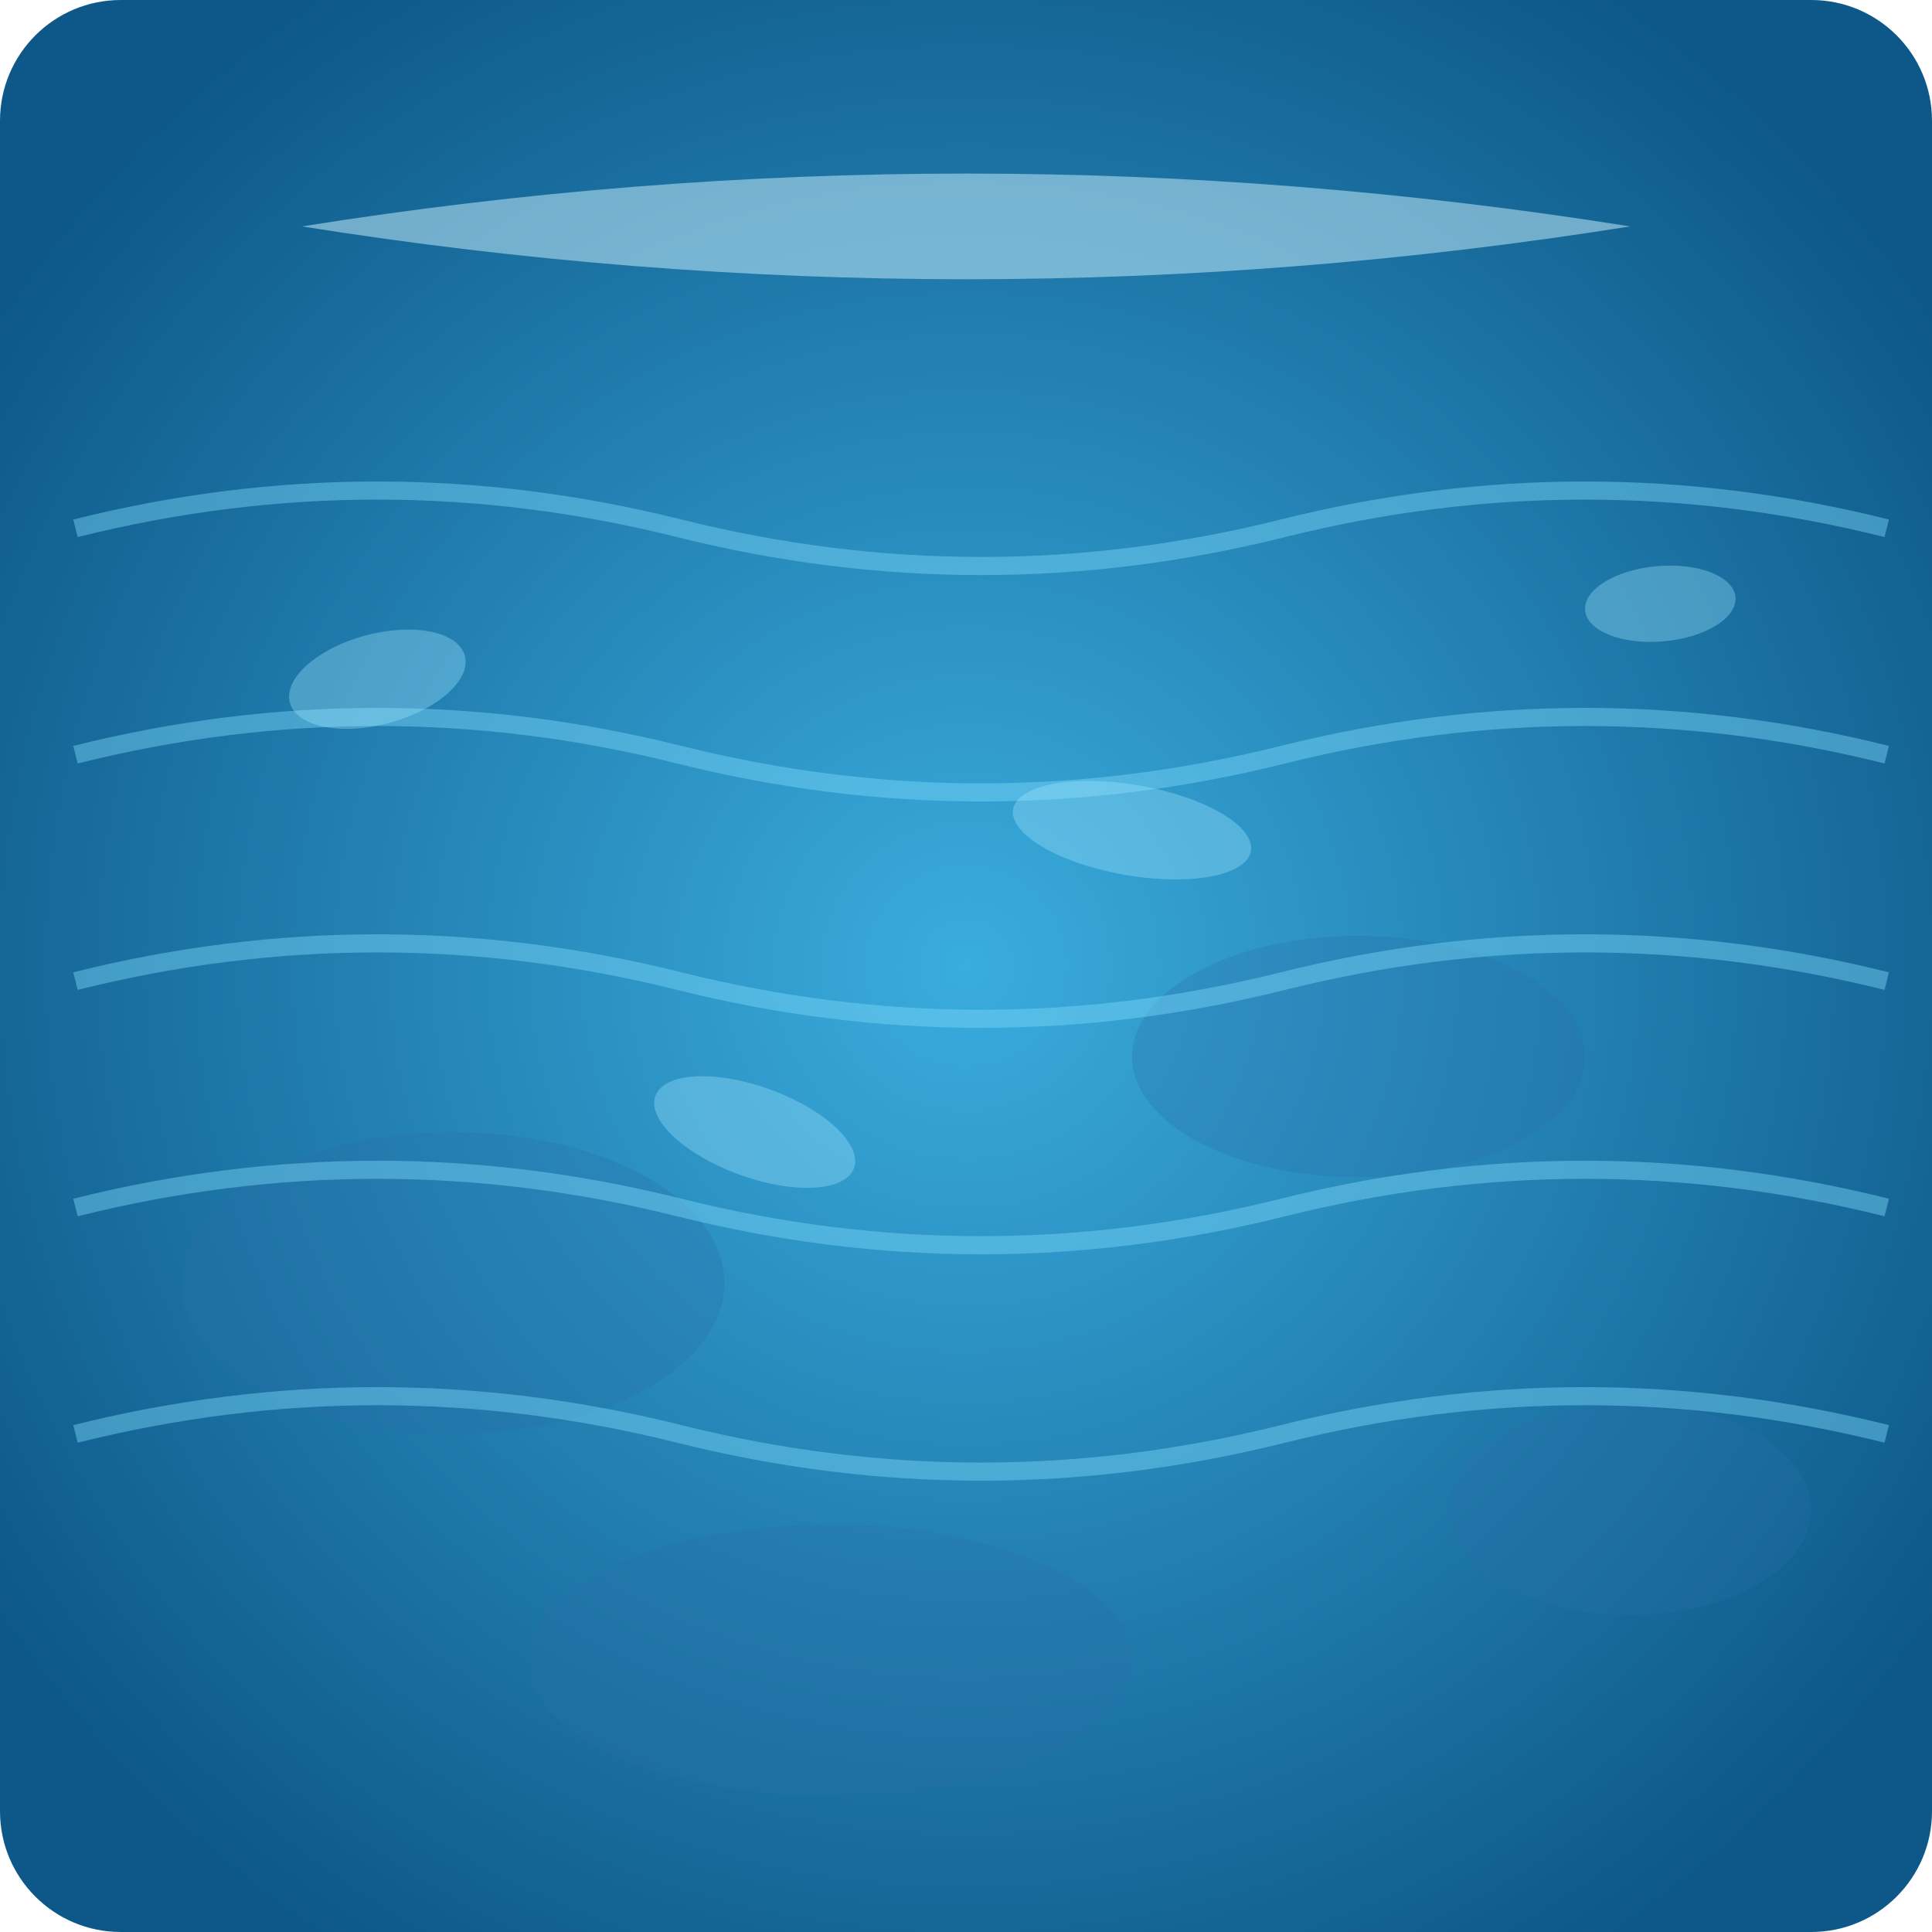
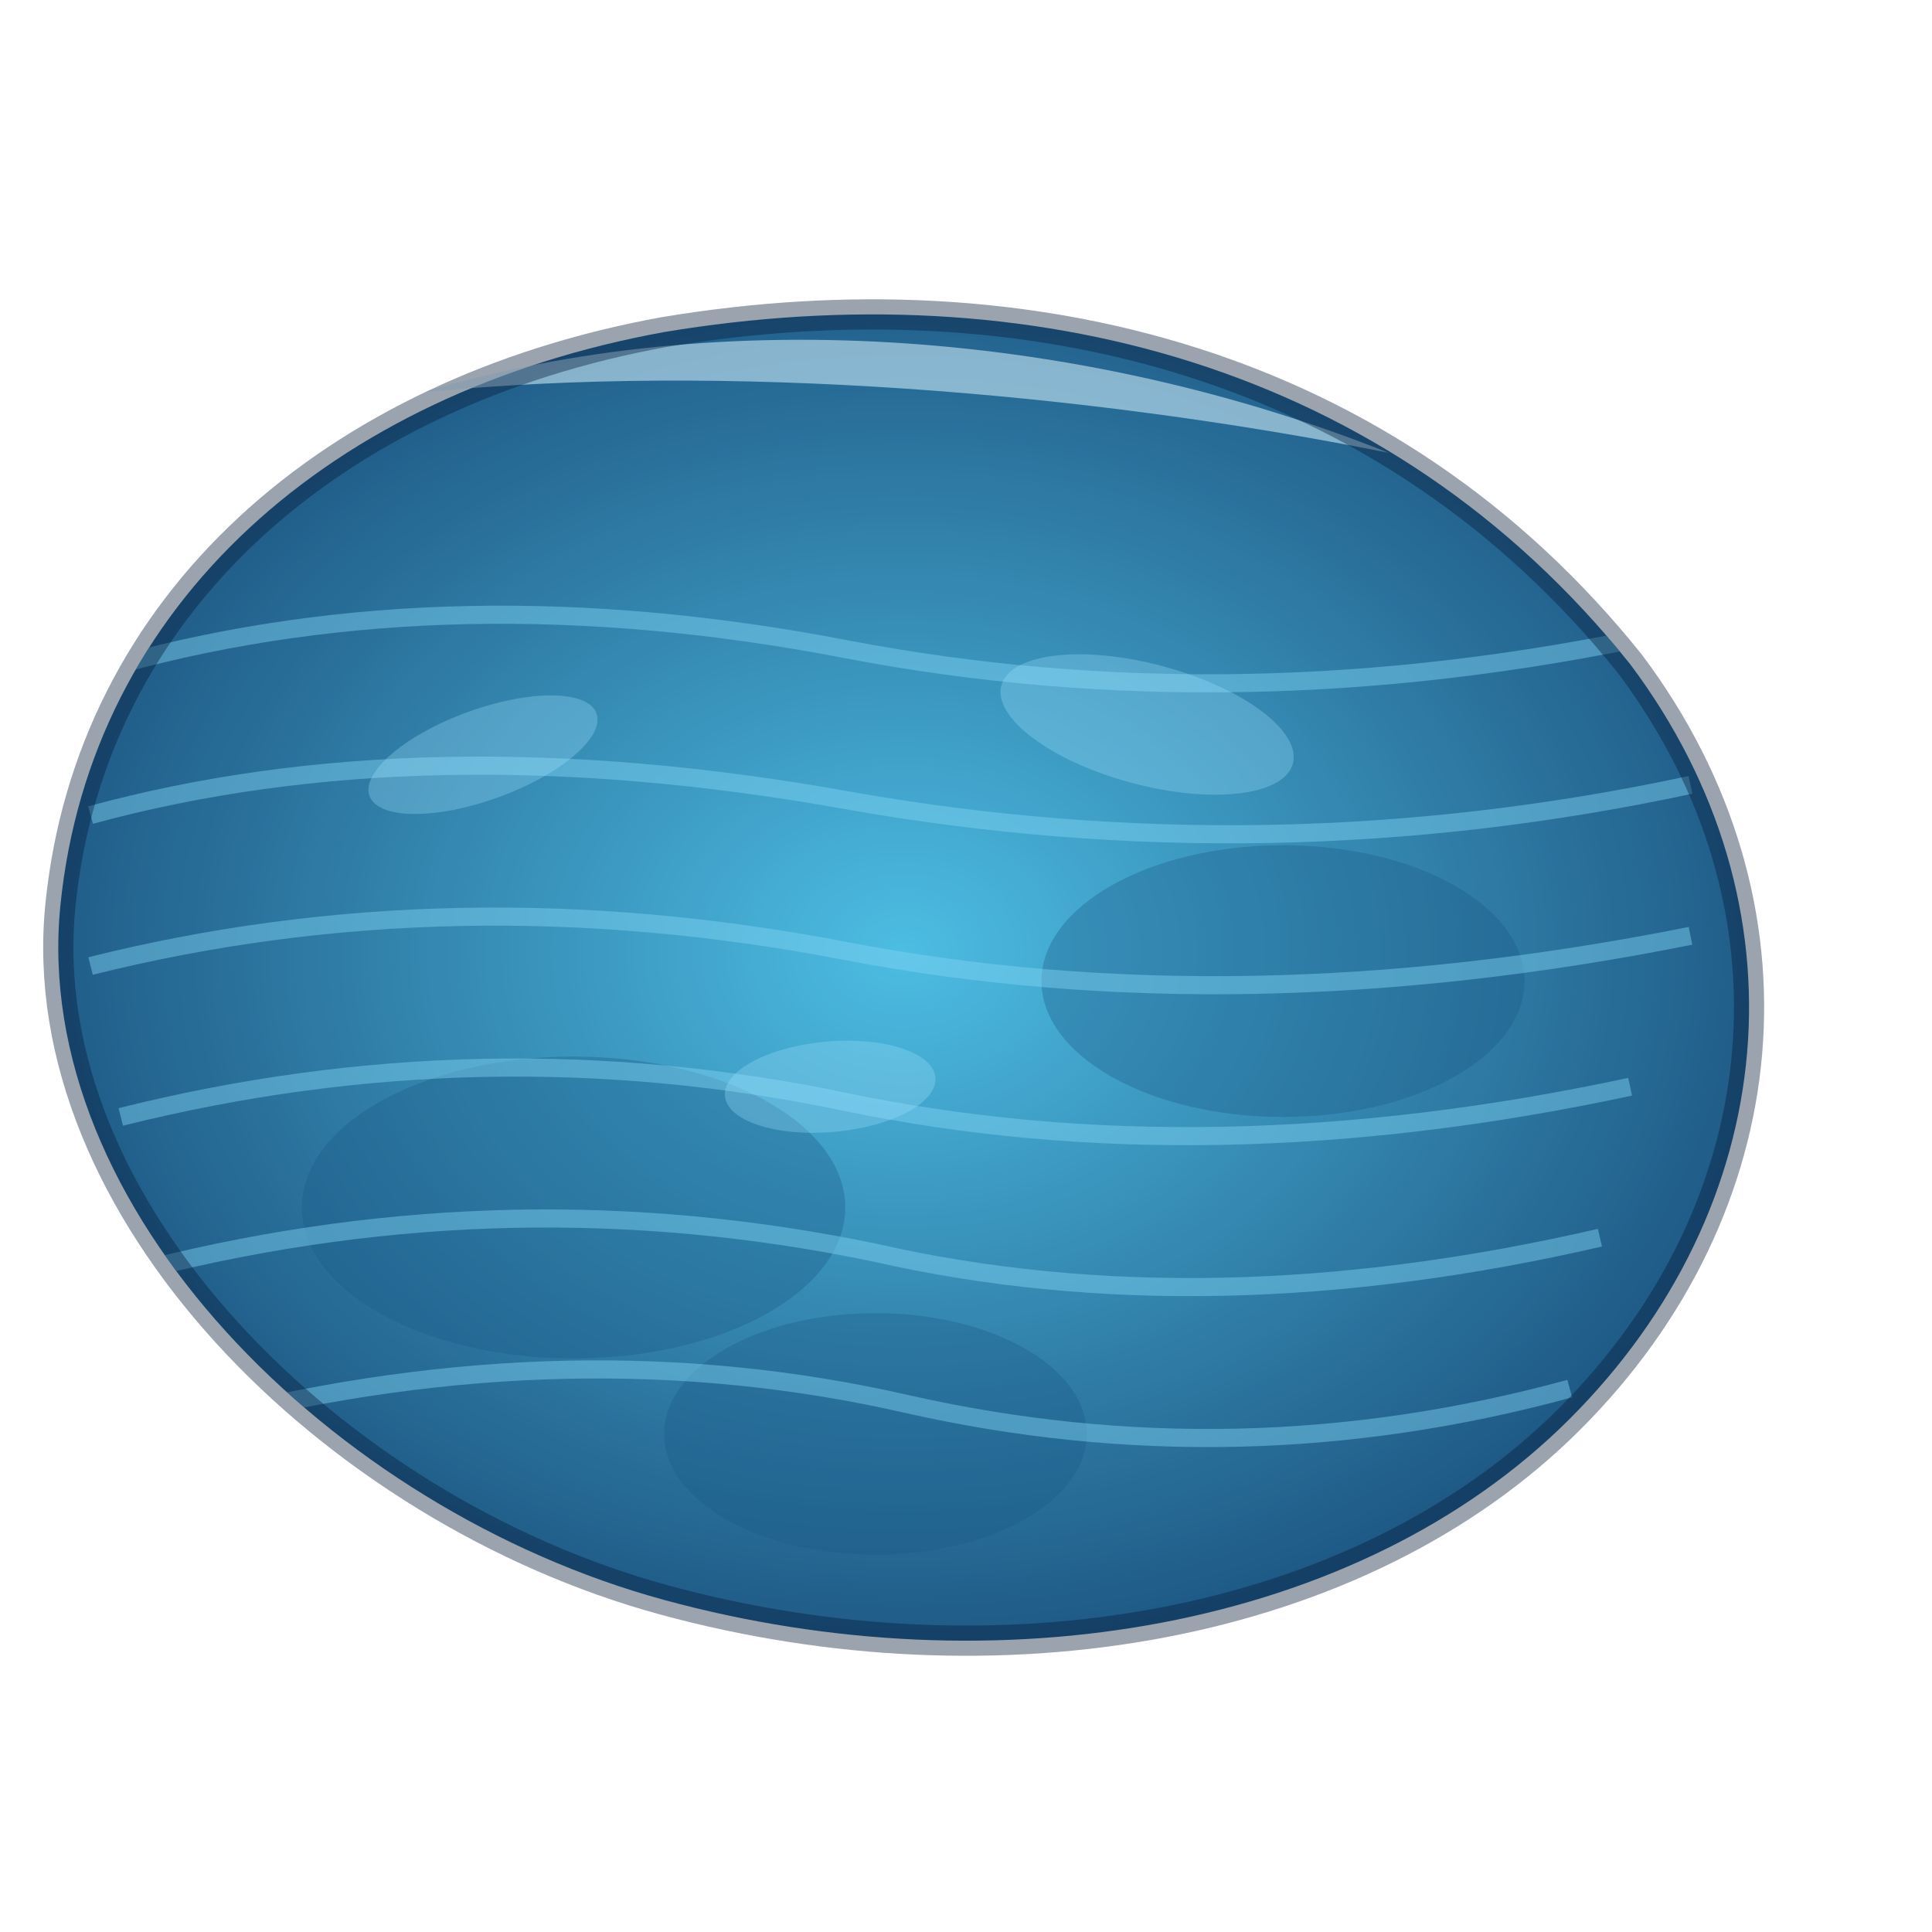
<svg xmlns="http://www.w3.org/2000/svg" width="128" height="128" viewBox="0 0 128 128">
  <defs>
-     <radialGradient id="bg" cx="50%" cy="50%" r="60%">
-       <stop offset="0%" stop-color="#3aacde" />
-       <stop offset="100%" stop-color="#0d5888" />
+     <radialGradient id="g" cx="50%" cy="48%" r="55%">
+       <stop offset="0%" stop-color="#40b8e0" />
+       <stop offset="100%" stop-color="#0c4878" />
    </radialGradient>
+     <clipPath id="c">
+       <path d="M4 60 C6 40 22 26 44 22 C68 18 92 24 108 44 C120 60 118 80 104 94 C90 108 66 112 44 106 C22 100 2 80 4 60Z" />
+     </clipPath>
  </defs>
-   <rect width="128" height="128" fill="url(#bg)" rx="8" />
-   <g opacity="0.3" fill="#2870a8">
-     <ellipse cx="30" cy="85" rx="18" ry="10" />
-     <ellipse cx="90" cy="70" rx="15" ry="8" />
-     <ellipse cx="55" cy="110" rx="20" ry="9" />
-     <ellipse cx="108" cy="100" rx="12" ry="7" />
+   <path d="M4 60 C6 40 22 26 44 22 C68 18 92 24 108 44 C120 60 118 80 104 94 C90 108 66 112 44 106 C22 100 2 80 4 60Z" fill="url(#g)" opacity="0.93" />
+   <g clip-path="url(#c)" fill="#1a5888" opacity="0.35">
+     <ellipse cx="38" cy="80" rx="18" ry="10" />
+     <ellipse cx="85" cy="65" rx="16" ry="9" />
+     <ellipse cx="58" cy="95" rx="14" ry="8" />
  </g>
-   <g stroke="#7ad8f8" stroke-width="1.2" fill="none" opacity="0.45">
-     <path d="M5 35 Q25 30 45 35 Q65 40 85 35 Q105 30 125 35" />
-     <path d="M5 50 Q25 45 45 50 Q65 55 85 50 Q105 45 125 50" />
-     <path d="M5 65 Q25 60 45 65 Q65 70 85 65 Q105 60 125 65" />
-     <path d="M5 80 Q25 75 45 80 Q65 85 85 80 Q105 75 125 80" />
-     <path d="M5 95 Q25 90 45 95 Q65 100 85 95 Q105 90 125 95" />
+   <g clip-path="url(#c)" stroke="#80d4f4" stroke-width="1.2" fill="none" opacity="0.45">
+     <path d="M8 44 Q30 38 56 43 Q82 48 110 42" />
+     <path d="M6 54 Q28 48 56 53 Q84 58 112 52" />
+     <path d="M6 64 Q30 58 56 63 Q82 68 112 62" />
+     <path d="M8 74 Q32 68 56 73 Q80 78 108 72" />
+     <path d="M10 84 Q34 78 58 83 Q80 88 106 82" />
+     <path d="M14 94 Q38 88 60 93 Q82 98 104 92" />
  </g>
-   <g fill="#a0e8ff" opacity="0.35">
-     <ellipse cx="25" cy="45" rx="6" ry="3" transform="rotate(-15 25 45)" />
-     <ellipse cx="75" cy="55" rx="8" ry="3" transform="rotate(10 75 55)" />
-     <ellipse cx="110" cy="40" rx="5" ry="2.5" transform="rotate(-5 110 40)" />
-     <ellipse cx="50" cy="75" rx="7" ry="3" transform="rotate(20 50 75)" />
+   <g clip-path="url(#c)" fill="#a0e4ff" opacity="0.3">
+     <ellipse cx="32" cy="50" rx="8" ry="3" transform="rotate(-20 32 50)" />
+     <ellipse cx="76" cy="48" rx="10" ry="4" transform="rotate(15 76 48)" />
+     <ellipse cx="55" cy="72" rx="7" ry="3" transform="rotate(-5 55 72)" />
  </g>
-   <path d="M20 15 Q64 8 108 15 Q64 22 20 15Z" fill="#d0f4ff" opacity="0.5" />
+   <path d="M28 26 C48 20 72 22 92 30 C72 26 48 24 28 26Z" fill="#d8f4ff" opacity="0.55" />
+   <path d="M4 60 C6 40 22 26 44 22 C68 18 92 24 108 44 C120 60 118 80 104 94 C90 108 66 112 44 106 C22 100 2 80 4 60Z" fill="none" stroke="#041838" stroke-width="2" opacity="0.4" />
</svg>
